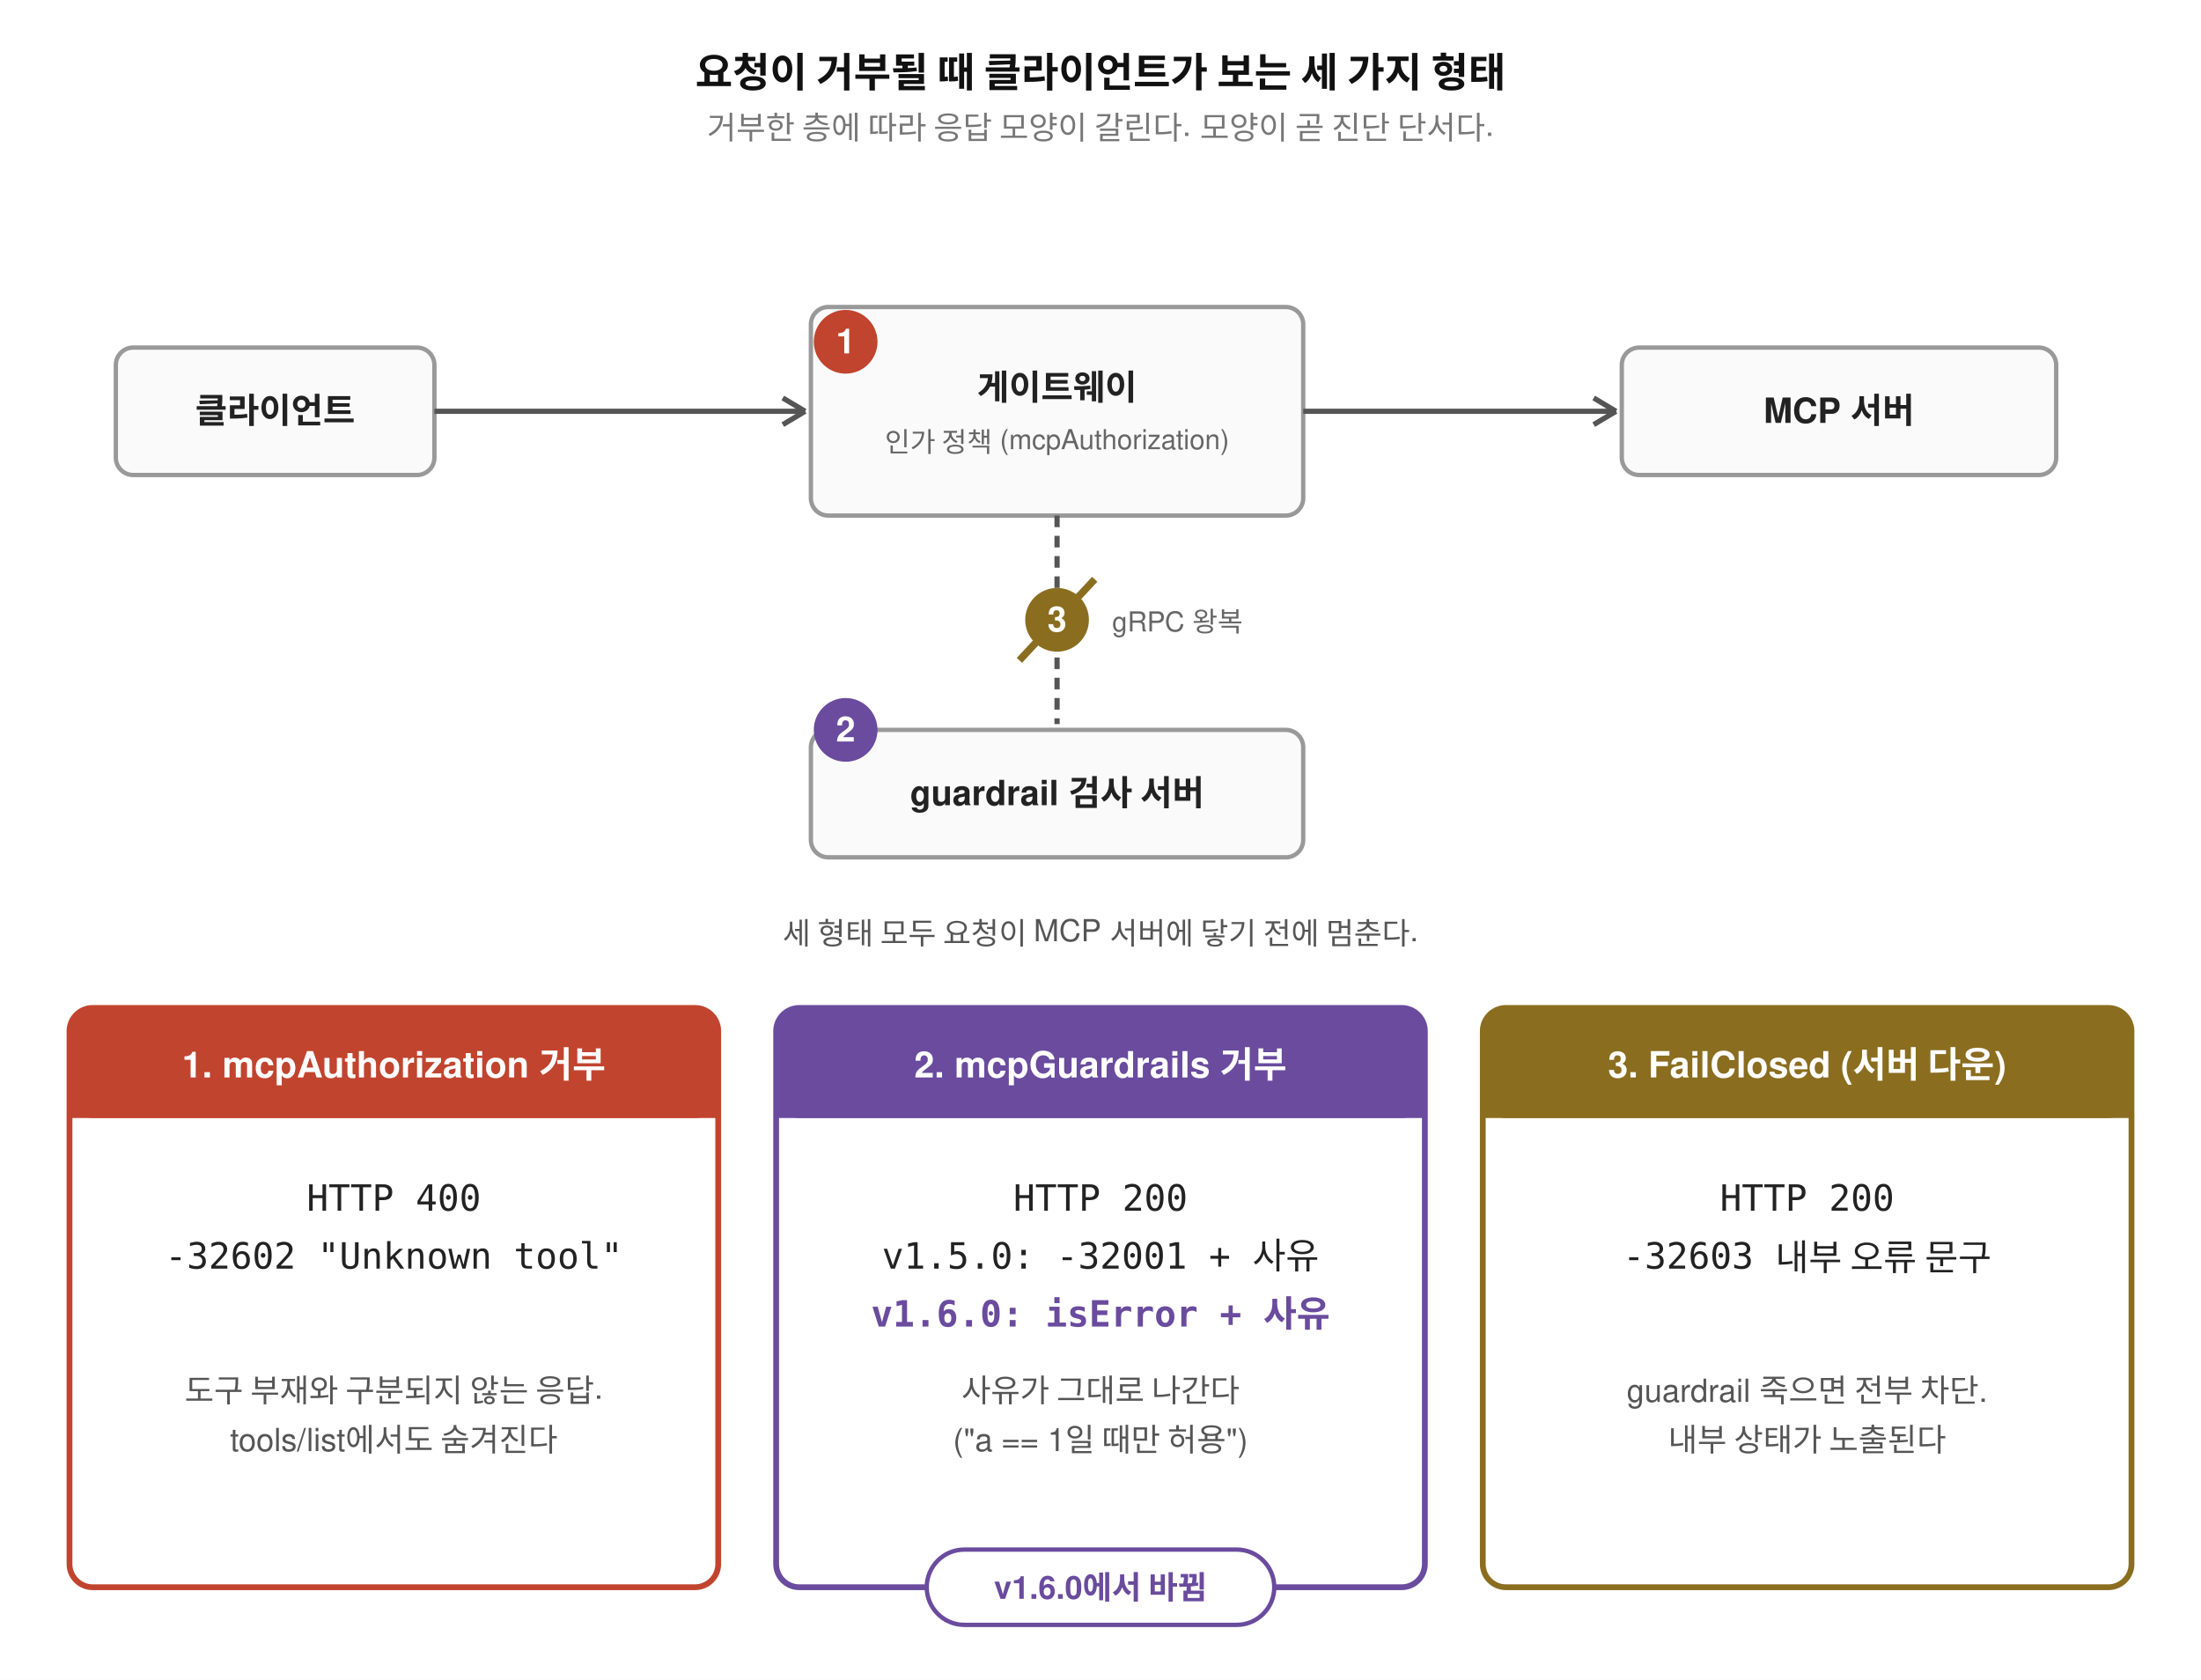
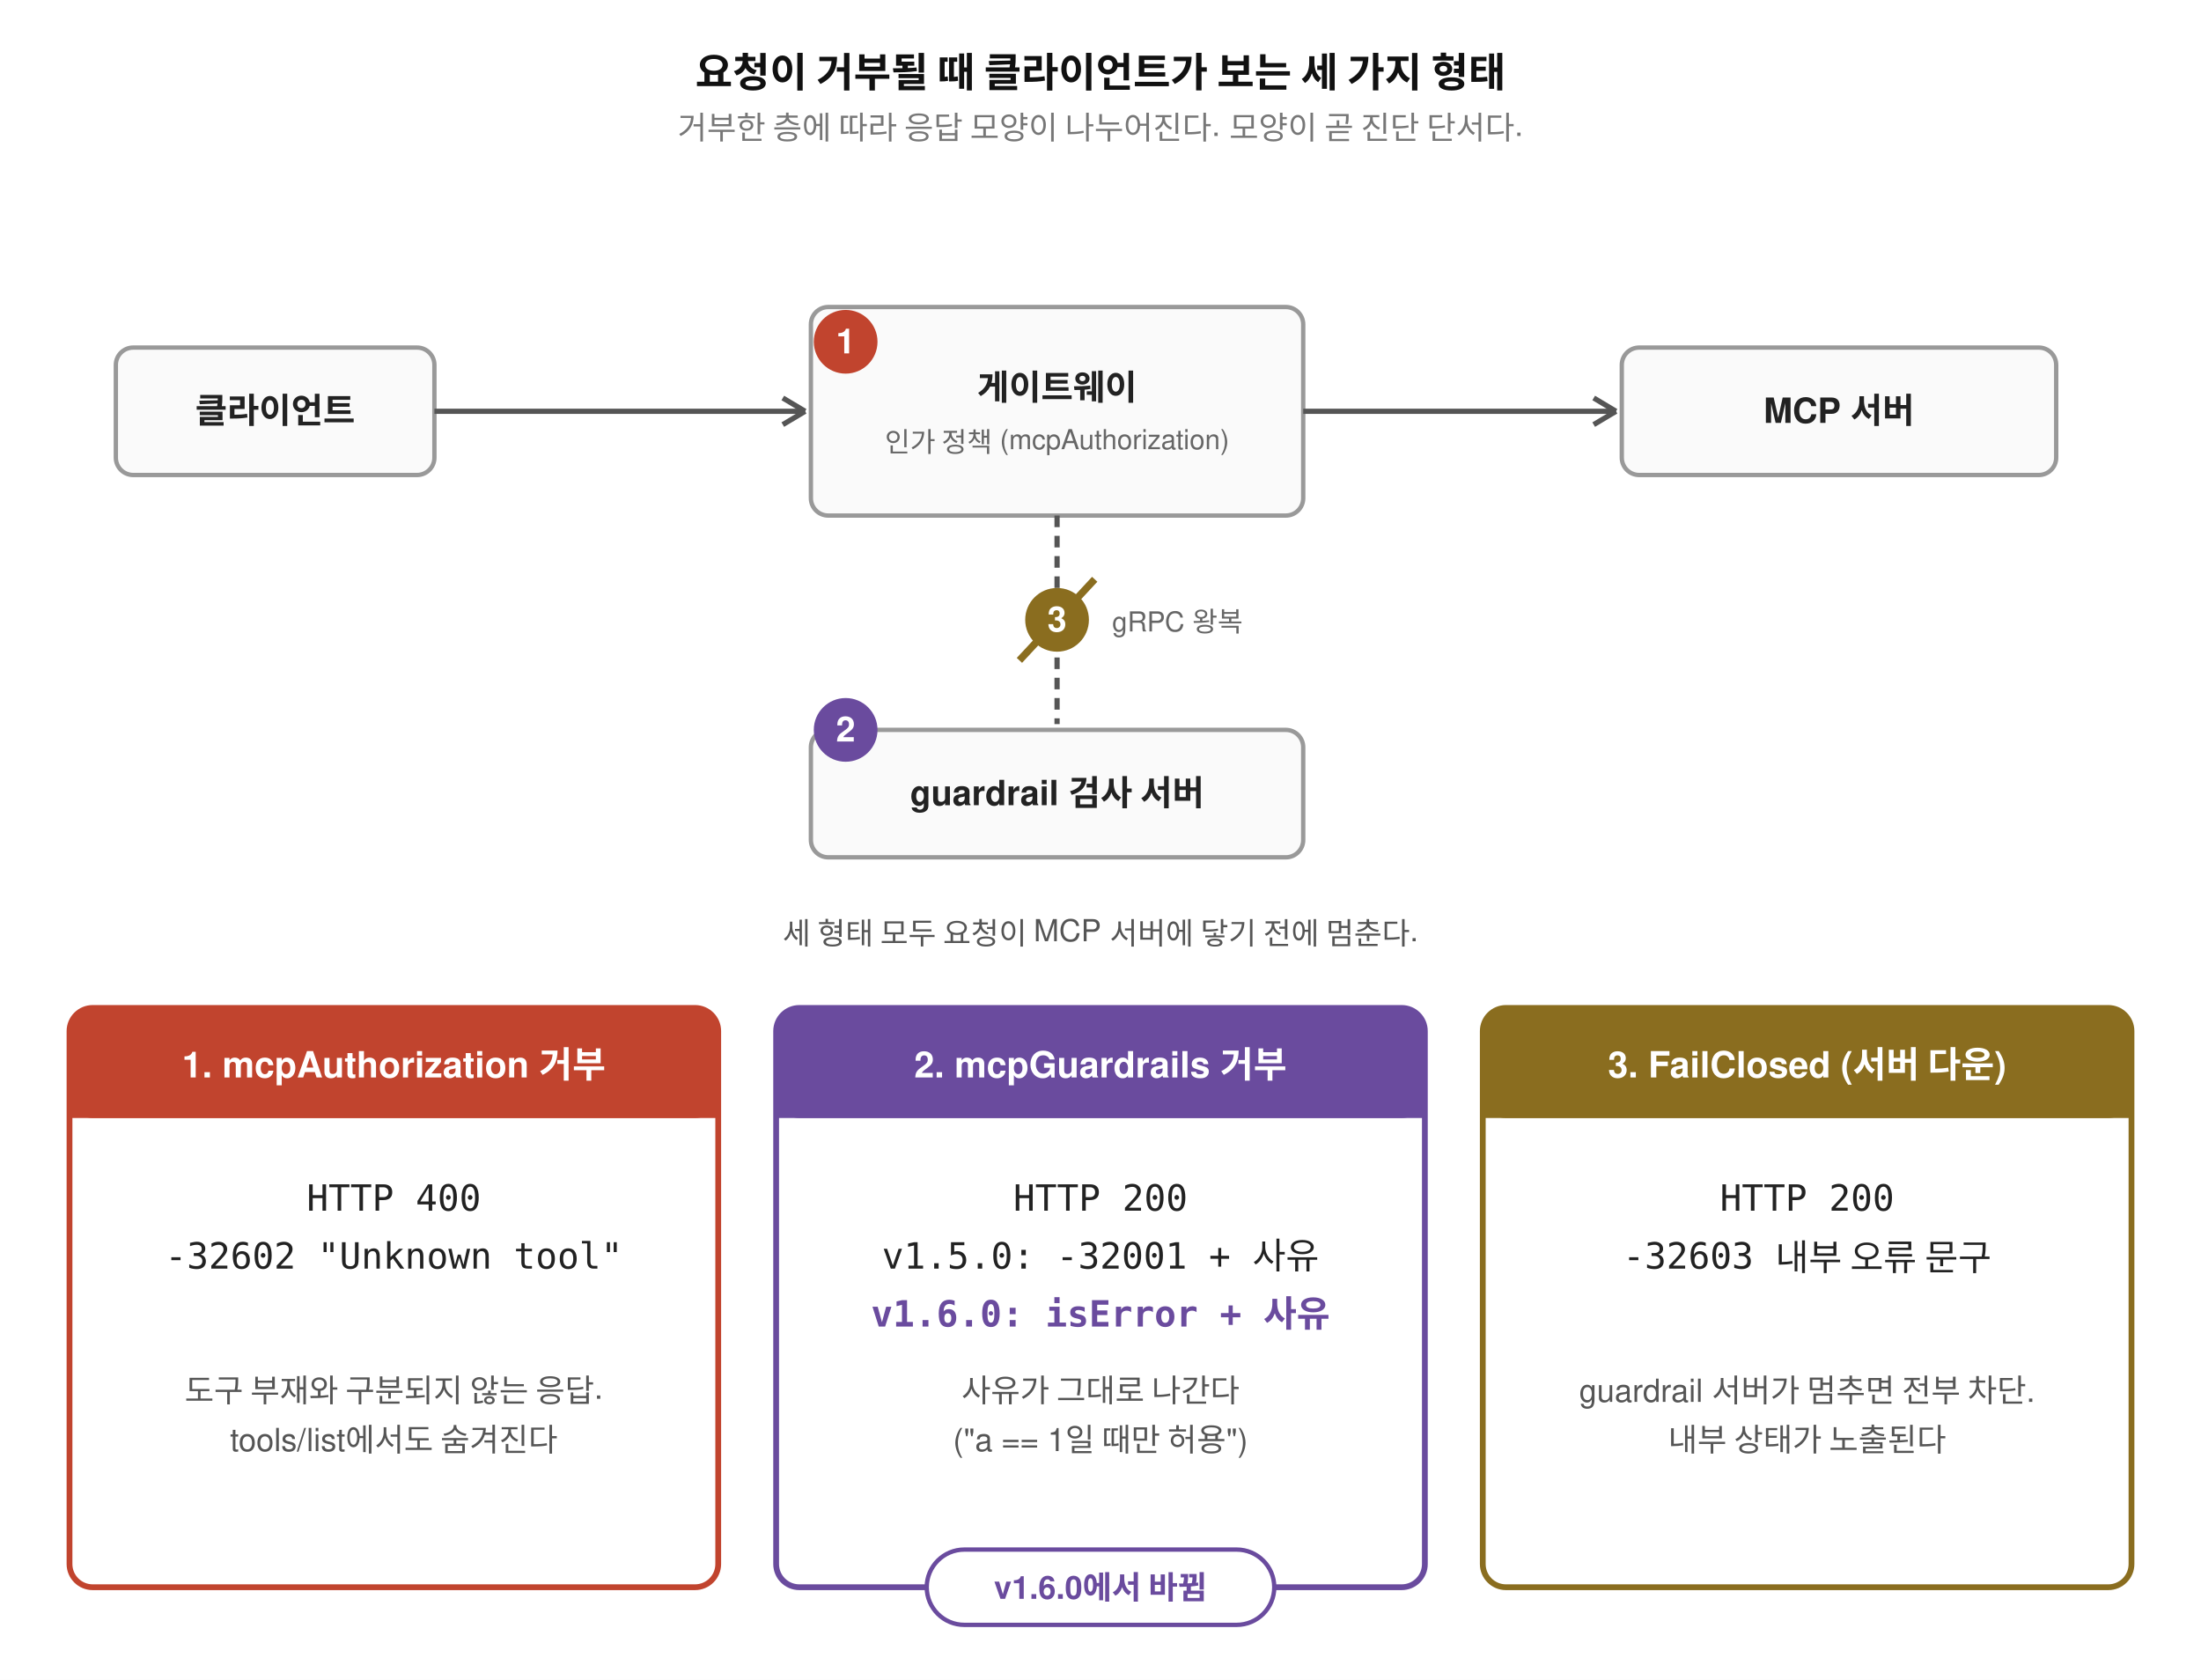
<svg xmlns="http://www.w3.org/2000/svg" viewBox="0 0 760 580" font-family="Helvetica, Arial, sans-serif">
  <rect width="760" height="580" fill="white" />
  <text x="380.0" y="30" font-size="14" fill="#111" text-anchor="middle" font-weight="bold">요청이 거부될 때 클라이언트가 보는 세 가지 형태</text>
-   <text x="380.0" y="48" font-size="11" fill="#777" text-anchor="middle">거부한 층에 따라 응답 모양이 갈린다. 모양이 곧 진단 단서다.</text>
+   <text x="380.0" y="48" font-size="11" fill="#777" text-anchor="middle">거부한 층에 따라 응답 모양이 나누어진다. 모양이 곧 진단 단서다.</text>
  <rect x="40" y="120" width="110" height="44" rx="6" fill="#fafafa" stroke="#999" stroke-width="1.5" />
  <text x="95.0" y="146.0" font-size="12" fill="#222" text-anchor="middle" font-weight="bold">클라이언트</text>
  <rect x="280" y="106" width="170" height="72" rx="6" fill="#fafafa" stroke="#999" stroke-width="1.5" />
  <text x="365.0" y="138.0" font-size="12" fill="#222" text-anchor="middle" font-weight="bold">게이트웨이</text>
  <text x="365.0" y="156.0" font-size="9.5" fill="#666" text-anchor="middle">인가 정책 (mcpAuthorization)</text>
  <rect x="560" y="120" width="150" height="44" rx="6" fill="#fafafa" stroke="#999" stroke-width="1.5" />
  <text x="635.0" y="146.0" font-size="12" fill="#222" text-anchor="middle" font-weight="bold">MCP 서버</text>
  <line x1="150" y1="142" x2="278" y2="142" stroke="#555" stroke-width="1.8" />
  <line x1="278" y1="142" x2="270.3" y2="146.6" stroke="#555" stroke-width="1.8" />
  <line x1="278" y1="142" x2="270.3" y2="137.4" stroke="#555" stroke-width="1.8" />
  <line x1="450" y1="142" x2="558" y2="142" stroke="#555" stroke-width="1.8" />
  <line x1="558" y1="142" x2="550.3" y2="146.6" stroke="#555" stroke-width="1.8" />
  <line x1="558" y1="142" x2="550.3" y2="137.4" stroke="#555" stroke-width="1.8" />
  <rect x="280" y="252" width="170" height="44" rx="6" fill="#fafafa" stroke="#999" stroke-width="1.5" />
  <text x="365.0" y="278.0" font-size="12" fill="#222" text-anchor="middle" font-weight="bold">guardrail 검사 서버</text>
  <line x1="365" y1="178" x2="365" y2="250" stroke="#555" stroke-width="1.8" stroke-dasharray="4,3" />
  <text x="384" y="218" font-size="9.5" fill="#666">gRPC 왕복</text>
  <line x1="352" y1="228" x2="378" y2="200" stroke="#8a6d1f" stroke-width="2.5" />
  <circle cx="292" cy="118" r="11" fill="#c1442e" />
  <text x="292" y="122" font-size="12" fill="white" text-anchor="middle" font-weight="bold">1</text>
  <circle cx="292" cy="252" r="11" fill="#6a4b9e" />
  <text x="292" y="256" font-size="12" fill="white" text-anchor="middle" font-weight="bold">2</text>
  <circle cx="365" cy="214" r="11" fill="#8a6d1f" />
  <text x="365" y="218" font-size="12" fill="white" text-anchor="middle" font-weight="bold">3</text>
  <text x="380.0" y="326" font-size="10.5" fill="#555" text-anchor="middle">세 형태 모두 요청이 MCP 서버에 닿기 전에 멈춘다.</text>
  <rect x="24" y="348" width="224" height="200" rx="8" fill="none" stroke="#c1442e" stroke-width="2" />
  <rect x="24" y="348" width="224" height="38" rx="8" fill="#c1442e" />
  <rect x="24" y="372" width="224" height="14" fill="#c1442e" />
  <text x="136.0" y="372" font-size="12.5" fill="white" text-anchor="middle" font-weight="bold">1. mcpAuthorization 거부</text>
  <text x="136.0" y="418" font-size="12.5" fill="#222" text-anchor="middle" font-family="Menlo, monospace">HTTP 400</text>
  <text x="136.0" y="438" font-size="12.5" fill="#222" text-anchor="middle" font-family="Menlo, monospace">-32602 "Unknown tool"</text>
  <text x="136.0" y="484" font-size="11" fill="#555" text-anchor="middle">도구 부재와 구분되지 않는 응답.</text>
  <text x="136.0" y="501" font-size="11" fill="#555" text-anchor="middle">tools/list에서도 숨겨진다</text>
  <rect x="268" y="348" width="224" height="200" rx="8" fill="none" stroke="#6a4b9e" stroke-width="2" />
  <rect x="268" y="348" width="224" height="38" rx="8" fill="#6a4b9e" />
  <rect x="268" y="372" width="224" height="14" fill="#6a4b9e" />
  <text x="380.0" y="372" font-size="12.5" fill="white" text-anchor="middle" font-weight="bold">2. mcpGuardrails 거부</text>
  <text x="380.0" y="418" font-size="12.5" fill="#222" text-anchor="middle" font-family="Menlo, monospace">HTTP 200</text>
  <text x="380.0" y="438" font-size="12.5" fill="#222" text-anchor="middle" font-family="Menlo, monospace">v1.5.0: -32001 + 사유</text>
  <text x="380.0" y="458" font-size="12.5" fill="#6a4b9e" text-anchor="middle" font-weight="bold" font-family="Menlo, monospace">v1.6.0: isError + 사유</text>
  <rect x="320.0" y="535" width="120" height="26" rx="13" fill="white" stroke="#6a4b9e" stroke-width="1.5" />
  <text x="380.0" y="552" font-size="11" fill="#6a4b9e" text-anchor="middle" font-weight="bold">v1.6.0에서 바뀜</text>
  <text x="380.0" y="484" font-size="11" fill="#555" text-anchor="middle">사유가 그대로 나간다</text>
  <text x="380.0" y="501" font-size="11" fill="#555" text-anchor="middle">("a == 1일 때만 허용")</text>
  <rect x="512" y="348" width="224" height="200" rx="8" fill="none" stroke="#8a6d1f" stroke-width="2" />
  <rect x="512" y="348" width="224" height="38" rx="8" fill="#8a6d1f" />
  <rect x="512" y="372" width="224" height="14" fill="#8a6d1f" />
  <text x="624.0" y="372" font-size="12.5" fill="white" text-anchor="middle" font-weight="bold">3. FailClosed (서버 다운)</text>
  <text x="624.0" y="418" font-size="12.5" fill="#222" text-anchor="middle" font-family="Menlo, monospace">HTTP 200</text>
  <text x="624.0" y="438" font-size="12.5" fill="#222" text-anchor="middle" font-family="Menlo, monospace">-32603 내부 오류 문구</text>
-   <text x="624.0" y="484" font-size="11" fill="#555" text-anchor="middle">guardrail 죽으면 전부 차단.</text>
+   <text x="624.0" y="484" font-size="11" fill="#555" text-anchor="middle">guardrail 서버가 멈추면 전부 차단.</text>
  <text x="624.0" y="501" font-size="11" fill="#555" text-anchor="middle">내부 상태가 노출된다</text>
</svg>
